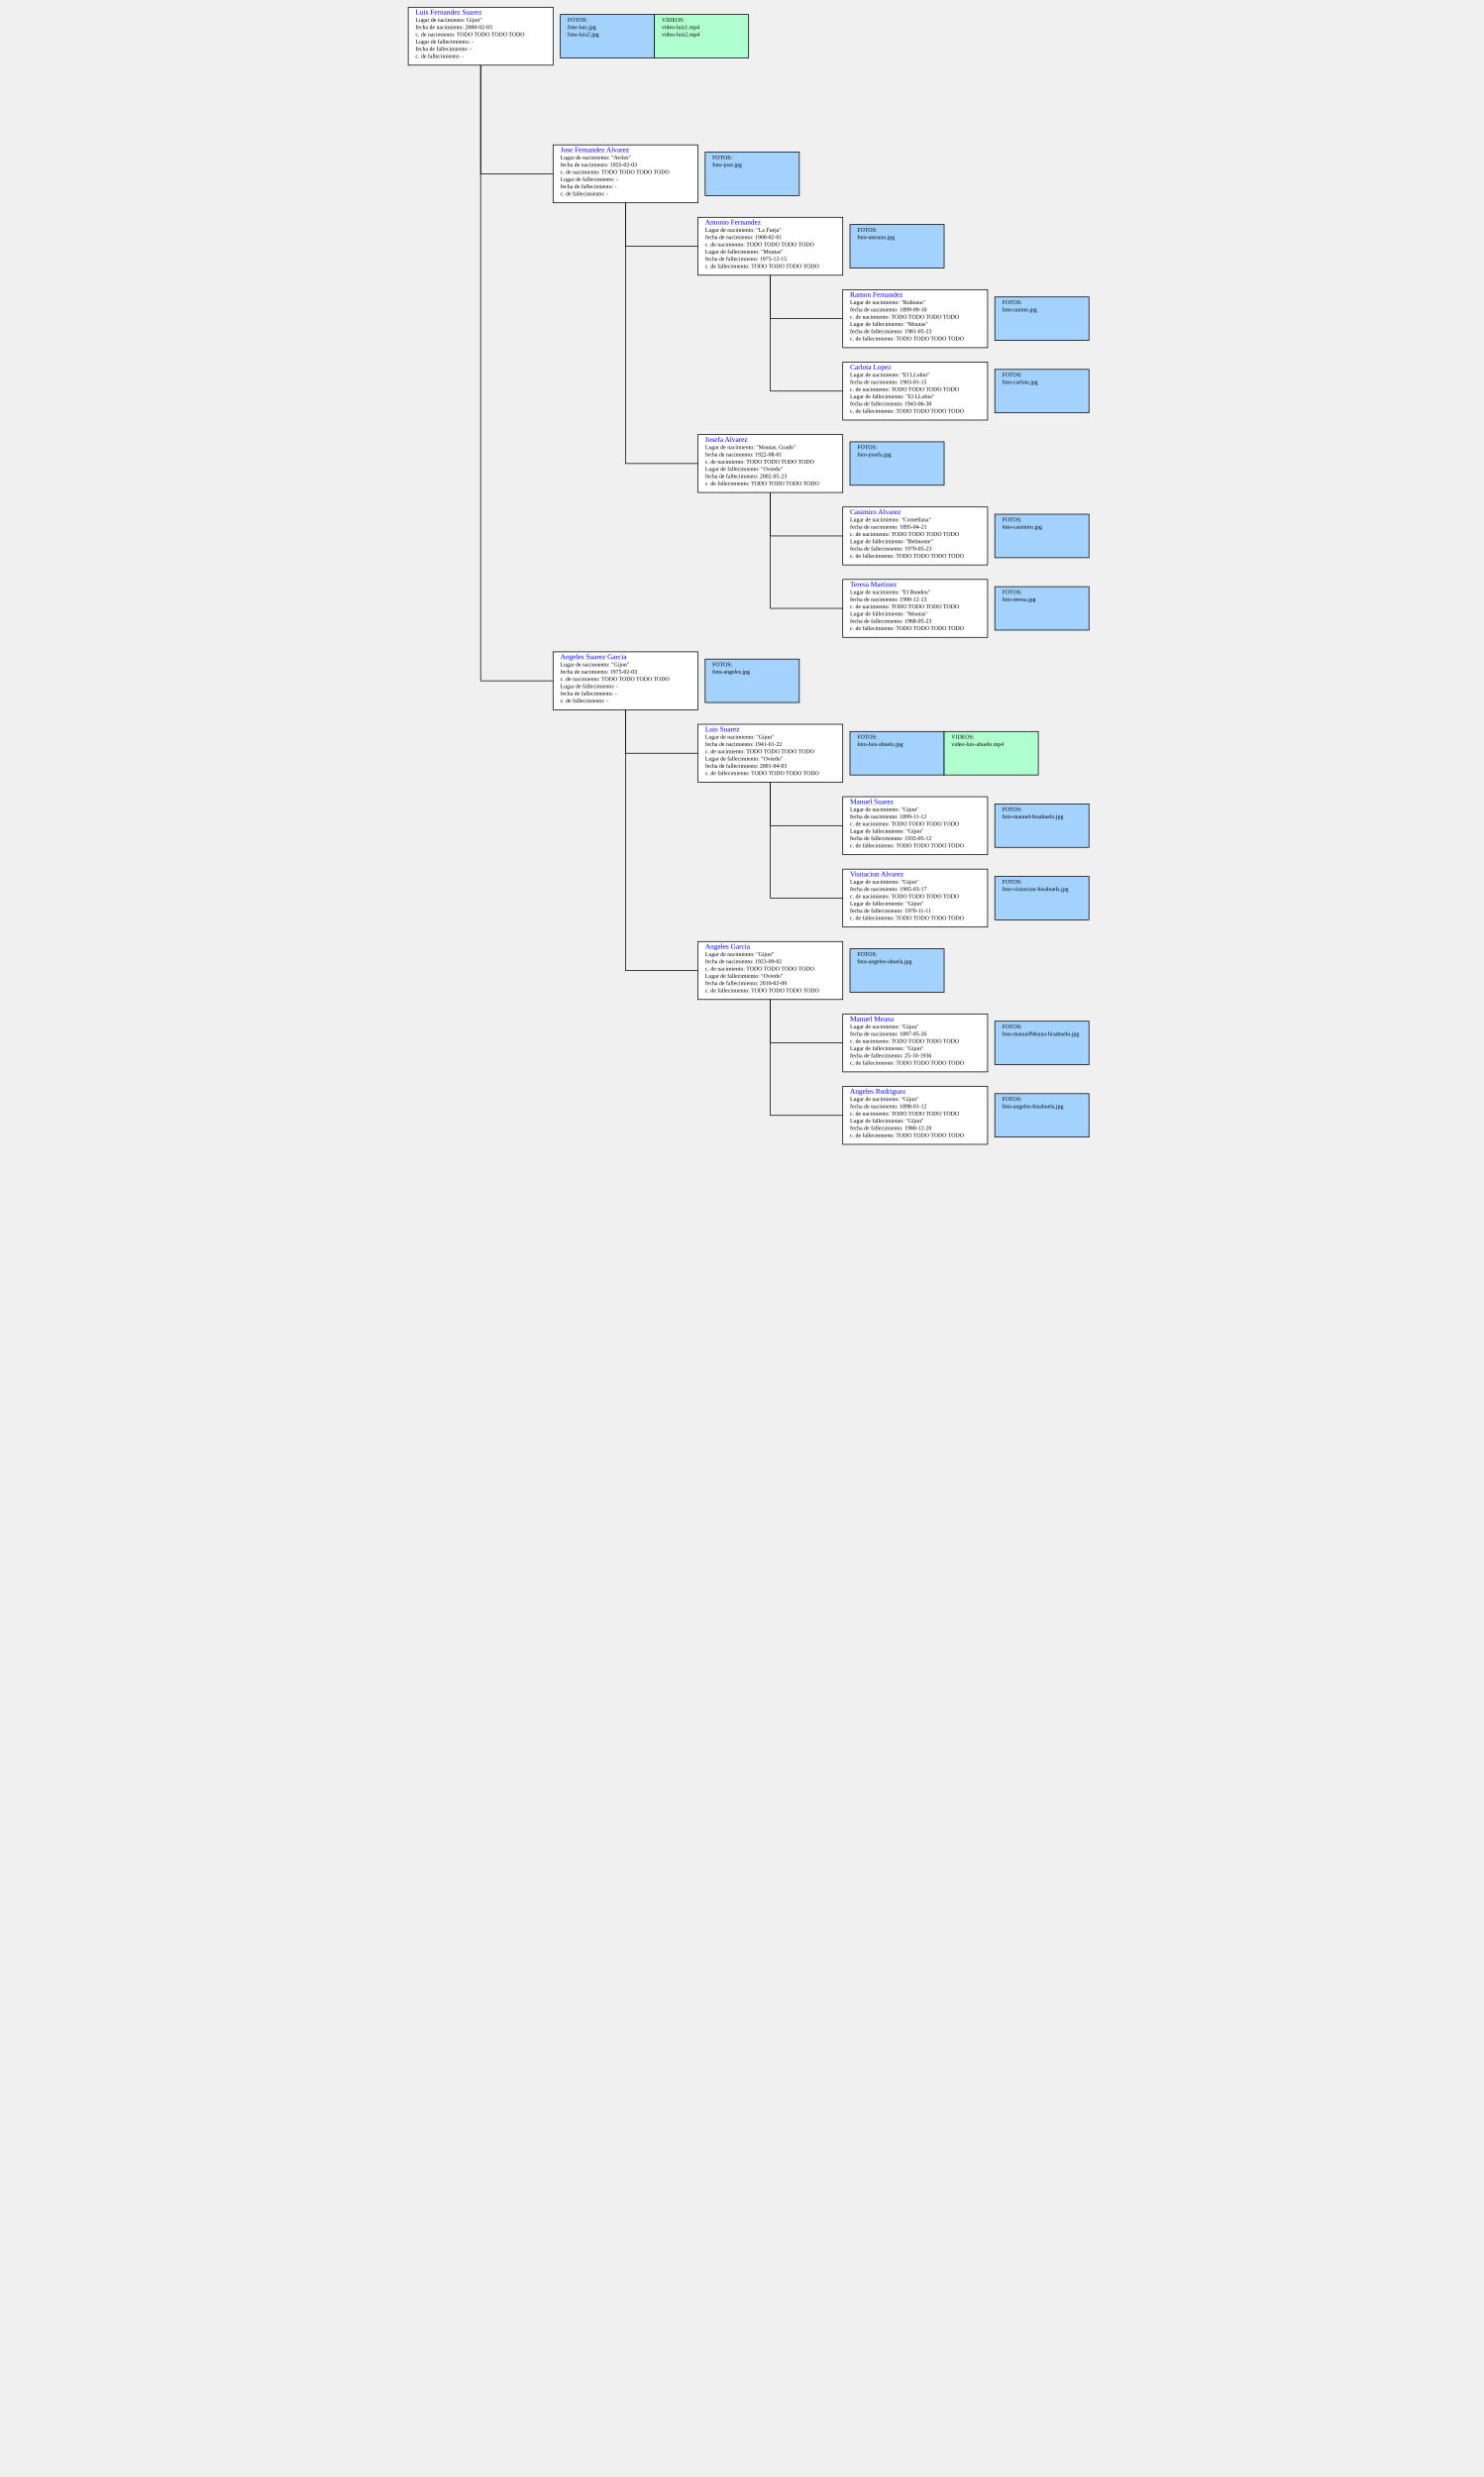
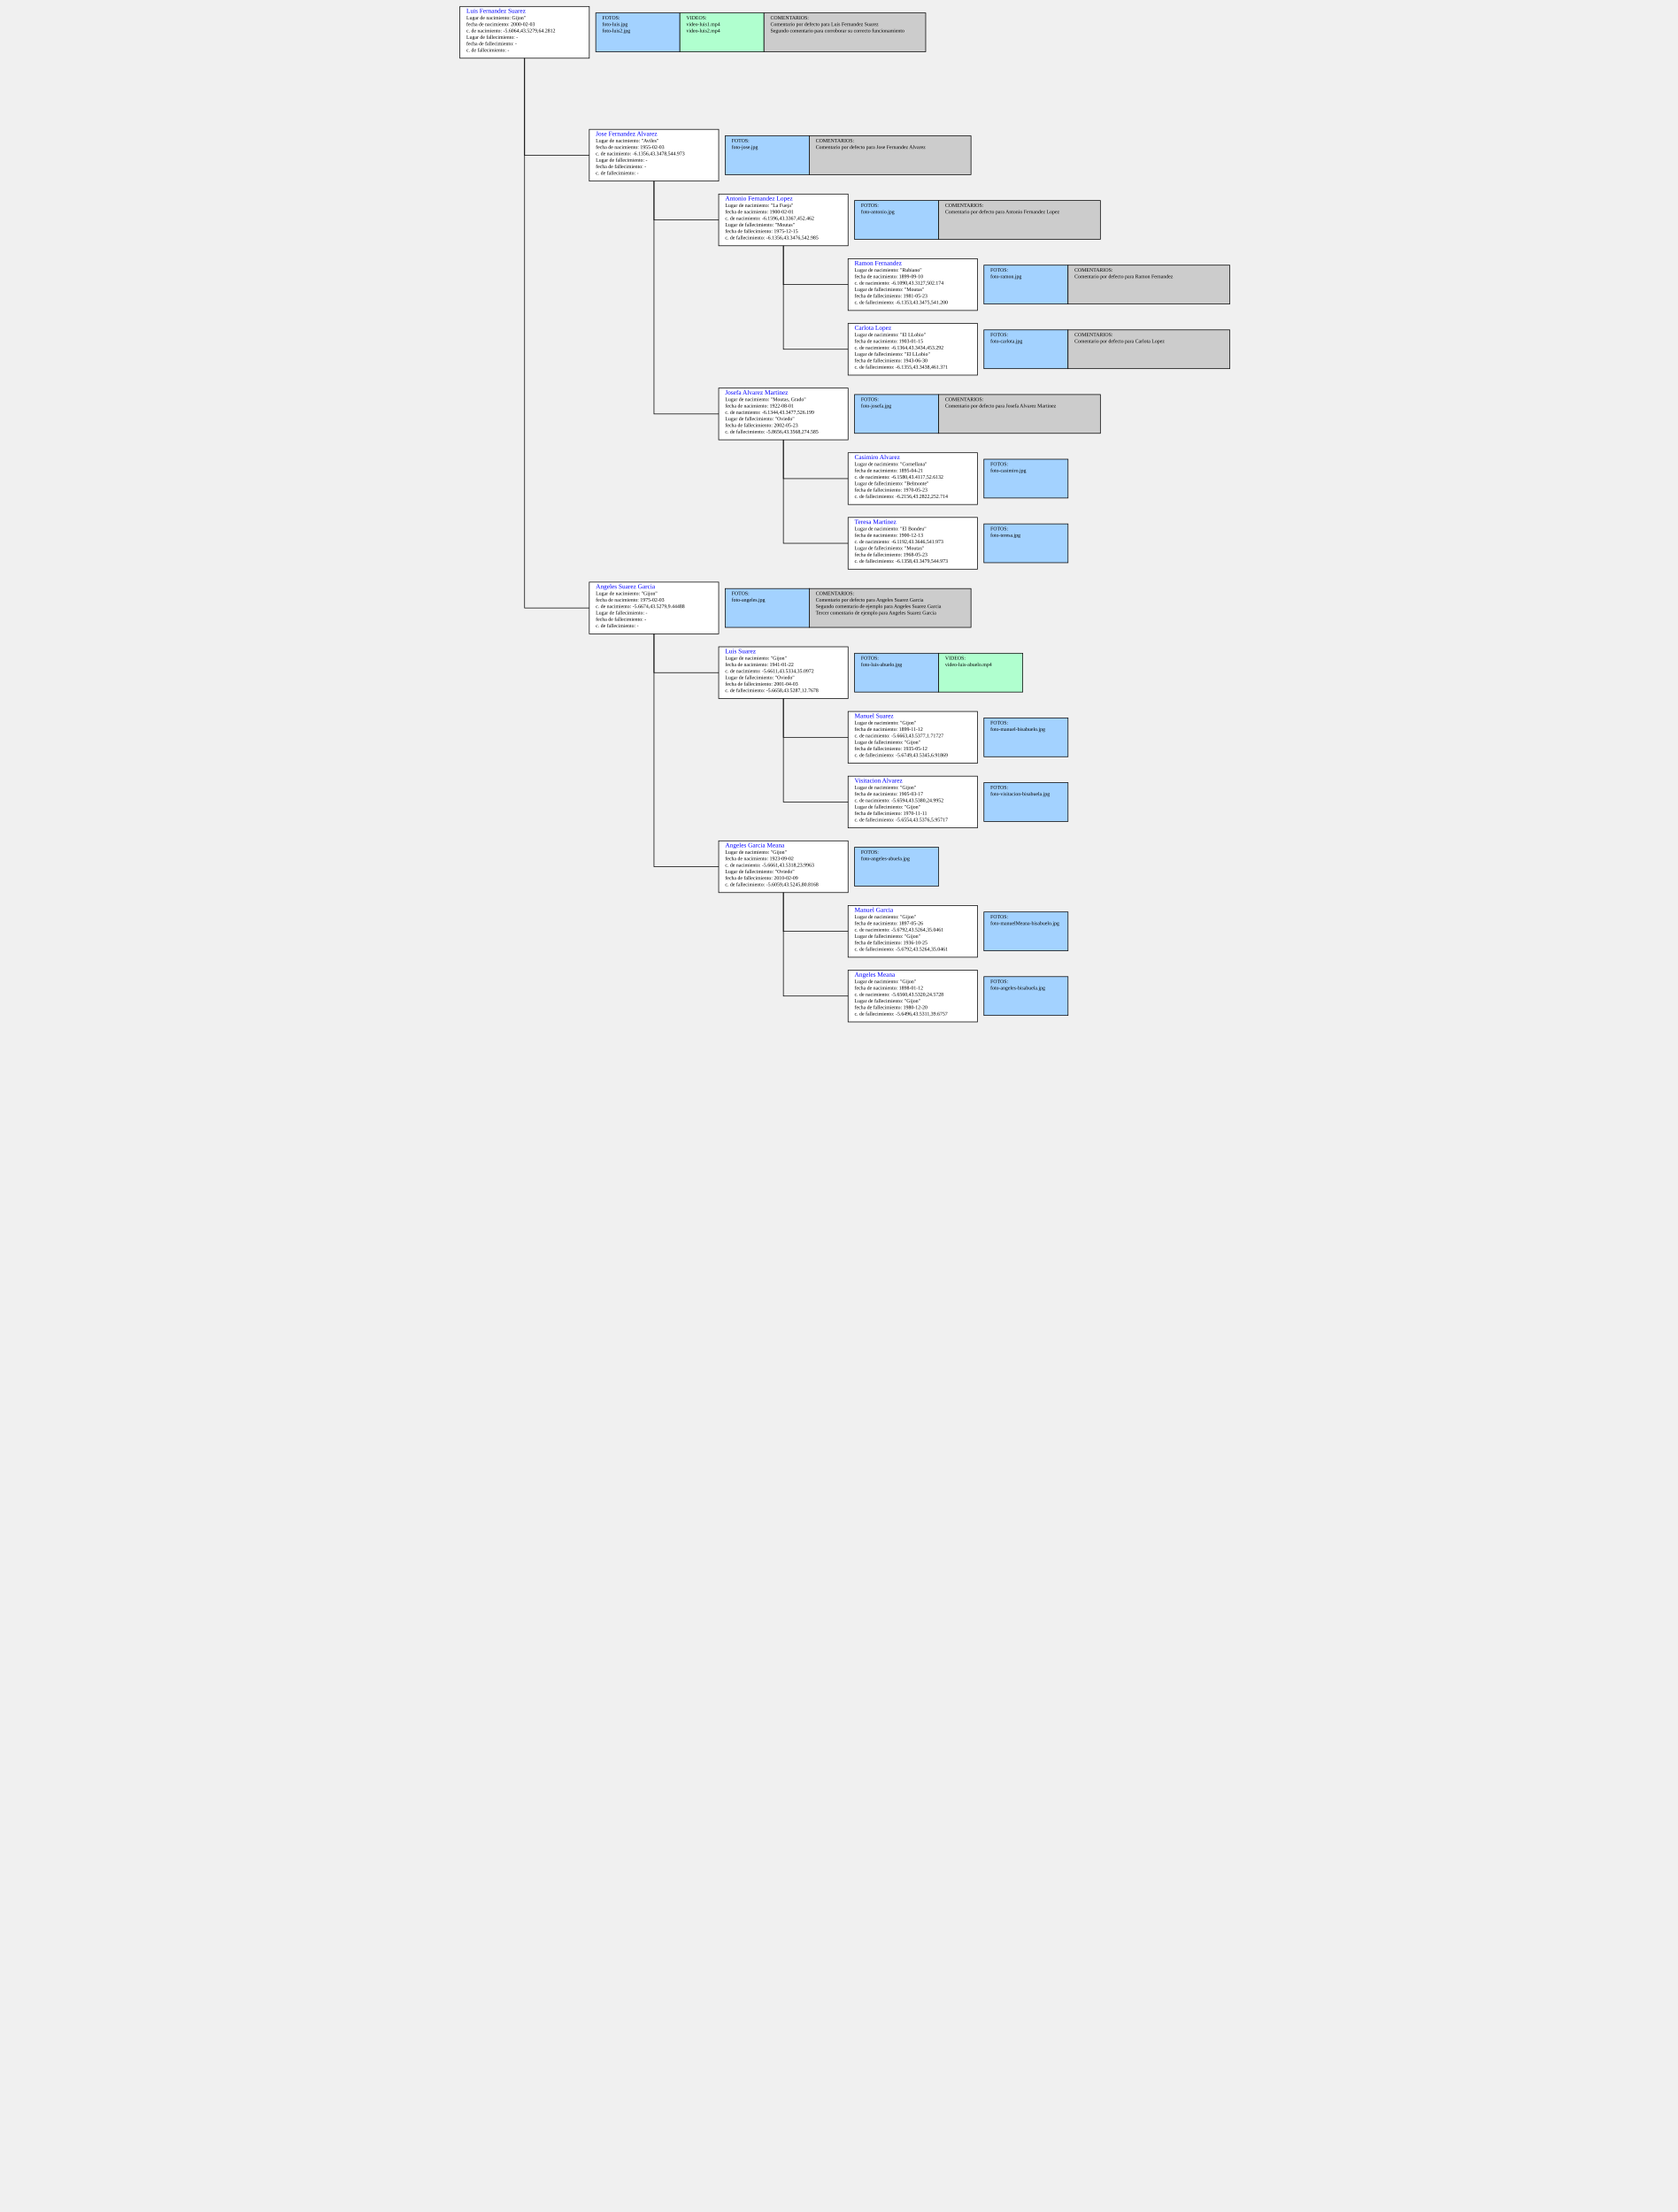
<svg xmlns="http://www.w3.org/2000/svg" width="auto" height="3420" style="overflow:visible " version="1.1">
  <rect x="10" y="10" width="200" height="80" style="fill:white;stroke:black;stroke-width:1" />
  <text x="20" y="20" font-size="10" style="fill:blue"> Luis Fernandez Suarez </text>
  <text x="20" y="30" font-size="8" style="fill:black"> Lugar de nacimiento: Gijon"</text>
-   <text x="20" y="40" font-size="8" style="fill:black"> fecha de nacimiento:  2000-02-03</text>
-   <text x="20" y="50" font-size="8" style="fill:black"> c. de nacimiento: TODO TODO TODO TODO</text>
+   <text x="20" y="40" font-size="8" style="fill:black"> fecha de nacimiento: 2000-02-03</text>
+   <text x="20" y="50" font-size="8" style="fill:black"> c. de nacimiento: -5.6064,43.5279,64.2812</text>
  <text x="20" y="60" font-size="8" style="fill:black"> Lugar de fallecimiento:  - </text>
  <text x="20" y="70" font-size="8" style="fill:black"> fecha de fallecimiento:  - </text>
  <text x="20" y="80" font-size="8" style="fill:black"> c. de fallecimiento:  - </text>
  <rect x="220" y="20" width="130" height="60" style="fill:#a3d2ff;stroke:black;stroke-width:1" />
  <text x="230" y="30" font-size="8" style="fill:black"> FOTOS:</text>
  <text x="230" y="40" font-size="8" style="fill:black"> foto-luis.jpg</text>
  <text x="230" y="50" font-size="8" style="fill:black"> foto-luis2.jpg</text>
  <rect x="350" y="20" width="130" height="60" style="fill:#b0ffcf;stroke:black;stroke-width:1" />
  <text x="360" y="30" font-size="8" style="fill:black"> VIDEOS:</text>
  <text x="360" y="40" font-size="8" style="fill:black"> video-luis1.mp4</text>
  <text x="360" y="50" font-size="8" style="fill:black"> video-luis2.mp4</text>
+   <rect x="480" y="20" width="250" height="60" style="fill:#cccccc;stroke:black;stroke-width:1" />
+   <text x="490" y="30" font-size="8" style="fill:black"> COMENTARIOS:</text>
+   <text x="490" y="40" font-size="8" style="fill:black"> Comentario por defecto para Luis Fernandez Suarez</text>
+   <text x="490" y="50" font-size="8" style="fill:black">  Segundo comentario para corroborar su correcto funcionamiento</text>
  <rect x="210" y="200" width="200" height="80" style="fill:white;stroke:black;stroke-width:1" />
  <text x="220" y="210" font-size="10" style="fill:blue"> Jose Fernandez Alvarez </text>
  <text x="220" y="220" font-size="8" style="fill:black"> Lugar de nacimiento: "Aviles"</text>
-   <text x="220" y="230" font-size="8" style="fill:black"> fecha de nacimiento:  1955-02-03 </text>
-   <text x="220" y="240" font-size="8" style="fill:black"> c. de nacimiento: TODO TODO TODO TODO</text>
+   <text x="220" y="230" font-size="8" style="fill:black"> fecha de nacimiento: 1955-02-03</text>
+   <text x="220" y="240" font-size="8" style="fill:black"> c. de nacimiento: -6.1356,43.3478,544.973</text>
  <text x="220" y="250" font-size="8" style="fill:black"> Lugar de fallecimiento:  - </text>
  <text x="220" y="260" font-size="8" style="fill:black"> fecha de fallecimiento:  - </text>
  <text x="220" y="270" font-size="8" style="fill:black"> c. de fallecimiento:  - </text>
  <rect x="420" y="210" width="130" height="60" style="fill:#a3d2ff;stroke:black;stroke-width:1" />
  <text x="430" y="220" font-size="8" style="fill:black"> FOTOS:</text>
  <text x="430" y="230" font-size="8" style="fill:black"> foto-jose.jpg</text>
+   <rect x="550" y="210" width="250" height="60" style="fill:#cccccc;stroke:black;stroke-width:1" />
+   <text x="560" y="220" font-size="8" style="fill:black"> COMENTARIOS:</text>
+   <text x="560" y="230" font-size="8" style="fill:black"> Comentario por defecto para Jose Fernandez Alvarez</text>
  <path d="M 110.0 90 v 150.0 h 100.0" style="fill:transparent;stroke:black" />
  <rect x="410" y="300" width="200" height="80" style="fill:white;stroke:black;stroke-width:1" />
-   <text x="420" y="310" font-size="10" style="fill:blue"> Antonio Fernandez </text>
+   <text x="420" y="310" font-size="10" style="fill:blue"> Antonio Fernandez Lopez </text>
  <text x="420" y="320" font-size="8" style="fill:black"> Lugar de nacimiento: "La Fueja"</text>
-   <text x="420" y="330" font-size="8" style="fill:black"> fecha de nacimiento:  1900-02-01 </text>
-   <text x="420" y="340" font-size="8" style="fill:black"> c. de nacimiento: TODO TODO TODO TODO</text>
+   <text x="420" y="330" font-size="8" style="fill:black"> fecha de nacimiento: 1900-02-01</text>
+   <text x="420" y="340" font-size="8" style="fill:black"> c. de nacimiento: -6.1596,43.3367,452.462</text>
  <text x="420" y="350" font-size="8" style="fill:black"> Lugar de fallecimiento: "Moutas"</text>
-   <text x="420" y="360" font-size="8" style="fill:black"> fecha de fallecimiento:  1975-12-15 </text>
-   <text x="420" y="370" font-size="8" style="fill:black"> c. de fallecimiento: TODO TODO TODO TODO</text>
+   <text x="420" y="360" font-size="8" style="fill:black"> fecha de fallecimiento: 1975-12-15</text>
+   <text x="420" y="370" font-size="8" style="fill:black"> c. de fallecimiento: -6.1356,43.3476,542.985</text>
  <rect x="620" y="310" width="130" height="60" style="fill:#a3d2ff;stroke:black;stroke-width:1" />
  <text x="630" y="320" font-size="8" style="fill:black"> FOTOS:</text>
  <text x="630" y="330" font-size="8" style="fill:black"> foto-antonio.jpg</text>
+   <rect x="750" y="310" width="250" height="60" style="fill:#cccccc;stroke:black;stroke-width:1" />
+   <text x="760" y="320" font-size="8" style="fill:black"> COMENTARIOS:</text>
+   <text x="760" y="330" font-size="8" style="fill:black"> Comentario por defecto para Antonio Fernandez Lopez</text>
  <path d="M 310.0 280 v 60.0 h 100.0" style="fill:transparent;stroke:black" />
  <rect x="610" y="400" width="200" height="80" style="fill:white;stroke:black;stroke-width:1" />
  <text x="620" y="410" font-size="10" style="fill:blue"> Ramon Fernandez </text>
  <text x="620" y="420" font-size="8" style="fill:black"> Lugar de nacimiento: "Rubiano"</text>
-   <text x="620" y="430" font-size="8" style="fill:black"> fecha de nacimiento:  1899-09-10 </text>
-   <text x="620" y="440" font-size="8" style="fill:black"> c. de nacimiento: TODO TODO TODO TODO</text>
+   <text x="620" y="430" font-size="8" style="fill:black"> fecha de nacimiento: 1899-09-10</text>
+   <text x="620" y="440" font-size="8" style="fill:black"> c. de nacimiento: -6.1090,43.3127,502.174</text>
  <text x="620" y="450" font-size="8" style="fill:black"> Lugar de fallecimiento: "Moutas"</text>
-   <text x="620" y="460" font-size="8" style="fill:black"> fecha de fallecimiento:  1981-05-23 </text>
-   <text x="620" y="470" font-size="8" style="fill:black"> c. de fallecimiento: TODO TODO TODO TODO</text>
+   <text x="620" y="460" font-size="8" style="fill:black"> fecha de fallecimiento: 1981-05-23</text>
+   <text x="620" y="470" font-size="8" style="fill:black"> c. de fallecimiento: -6.1353,43.3475,541.200</text>
  <rect x="820" y="410" width="130" height="60" style="fill:#a3d2ff;stroke:black;stroke-width:1" />
  <text x="830" y="420" font-size="8" style="fill:black"> FOTOS:</text>
  <text x="830" y="430" font-size="8" style="fill:black"> foto-ramon.jpg</text>
+   <rect x="950" y="410" width="250" height="60" style="fill:#cccccc;stroke:black;stroke-width:1" />
+   <text x="960" y="420" font-size="8" style="fill:black"> COMENTARIOS:</text>
+   <text x="960" y="430" font-size="8" style="fill:black"> Comentario por defecto para Ramon Fernandez</text>
  <path d="M 510.0 380 v 60.0 h 100.0" style="fill:transparent;stroke:black" />
  <rect x="610" y="500" width="200" height="80" style="fill:white;stroke:black;stroke-width:1" />
  <text x="620" y="510" font-size="10" style="fill:blue"> Carlota Lopez </text>
  <text x="620" y="520" font-size="8" style="fill:black"> Lugar de nacimiento: "El LLobio"</text>
-   <text x="620" y="530" font-size="8" style="fill:black"> fecha de nacimiento:  1903-01-15 </text>
-   <text x="620" y="540" font-size="8" style="fill:black"> c. de nacimiento: TODO TODO TODO TODO</text>
+   <text x="620" y="530" font-size="8" style="fill:black"> fecha de nacimiento: 1903-01-15</text>
+   <text x="620" y="540" font-size="8" style="fill:black"> c. de nacimiento: -6.1364,43.3434,453.292</text>
  <text x="620" y="550" font-size="8" style="fill:black"> Lugar de fallecimiento: "El LLobio"</text>
-   <text x="620" y="560" font-size="8" style="fill:black"> fecha de fallecimiento:  1943-06-30 </text>
-   <text x="620" y="570" font-size="8" style="fill:black"> c. de fallecimiento: TODO TODO TODO TODO</text>
+   <text x="620" y="560" font-size="8" style="fill:black"> fecha de fallecimiento: 1943-06-30</text>
+   <text x="620" y="570" font-size="8" style="fill:black"> c. de fallecimiento: -6.1355,43.3438,461.371</text>
  <rect x="820" y="510" width="130" height="60" style="fill:#a3d2ff;stroke:black;stroke-width:1" />
  <text x="830" y="520" font-size="8" style="fill:black"> FOTOS:</text>
  <text x="830" y="530" font-size="8" style="fill:black"> foto-carlota.jpg</text>
+   <rect x="950" y="510" width="250" height="60" style="fill:#cccccc;stroke:black;stroke-width:1" />
+   <text x="960" y="520" font-size="8" style="fill:black"> COMENTARIOS:</text>
+   <text x="960" y="530" font-size="8" style="fill:black"> Comentario por defecto para Carlota Lopez</text>
  <path d="M 510.0 380 v 160.0 h 100.0" style="fill:transparent;stroke:black" />
  <rect x="410" y="600" width="200" height="80" style="fill:white;stroke:black;stroke-width:1" />
-   <text x="420" y="610" font-size="10" style="fill:blue"> Josefa Alvarez </text>
+   <text x="420" y="610" font-size="10" style="fill:blue"> Josefa Alvarez Martinez </text>
  <text x="420" y="620" font-size="8" style="fill:black"> Lugar de nacimiento: "Moutas, Grado"</text>
-   <text x="420" y="630" font-size="8" style="fill:black"> fecha de nacimiento:  1922-08-01 </text>
-   <text x="420" y="640" font-size="8" style="fill:black"> c. de nacimiento: TODO TODO TODO TODO</text>
+   <text x="420" y="630" font-size="8" style="fill:black"> fecha de nacimiento: 1922-08-01</text>
+   <text x="420" y="640" font-size="8" style="fill:black"> c. de nacimiento: -6.1344,43.3477,526.199</text>
  <text x="420" y="650" font-size="8" style="fill:black"> Lugar de fallecimiento: "Oviedo"</text>
-   <text x="420" y="660" font-size="8" style="fill:black"> fecha de fallecimiento:  2002-05-23 </text>
-   <text x="420" y="670" font-size="8" style="fill:black"> c. de fallecimiento: TODO TODO TODO TODO</text>
+   <text x="420" y="660" font-size="8" style="fill:black"> fecha de fallecimiento: 2002-05-23</text>
+   <text x="420" y="670" font-size="8" style="fill:black"> c. de fallecimiento: -5.8656,43.3568,274.585</text>
  <rect x="620" y="610" width="130" height="60" style="fill:#a3d2ff;stroke:black;stroke-width:1" />
  <text x="630" y="620" font-size="8" style="fill:black"> FOTOS:</text>
  <text x="630" y="630" font-size="8" style="fill:black"> foto-josefa.jpg</text>
+   <rect x="750" y="610" width="250" height="60" style="fill:#cccccc;stroke:black;stroke-width:1" />
+   <text x="760" y="620" font-size="8" style="fill:black"> COMENTARIOS:</text>
+   <text x="760" y="630" font-size="8" style="fill:black"> Comentario por defecto para Josefa Alvarez Martinez</text>
  <path d="M 310.0 280 v 360.0 h 100.0" style="fill:transparent;stroke:black" />
  <rect x="610" y="700" width="200" height="80" style="fill:white;stroke:black;stroke-width:1" />
  <text x="620" y="710" font-size="10" style="fill:blue"> Casimiro Alvarez </text>
  <text x="620" y="720" font-size="8" style="fill:black"> Lugar de nacimiento: "Cornellana"</text>
-   <text x="620" y="730" font-size="8" style="fill:black"> fecha de nacimiento:  1895-04-21 </text>
-   <text x="620" y="740" font-size="8" style="fill:black"> c. de nacimiento: TODO TODO TODO TODO</text>
+   <text x="620" y="730" font-size="8" style="fill:black"> fecha de nacimiento: 1895-04-21</text>
+   <text x="620" y="740" font-size="8" style="fill:black"> c. de nacimiento: -6.1580,43.4117,52.6132</text>
  <text x="620" y="750" font-size="8" style="fill:black"> Lugar de fallecimiento: "Belmonte"</text>
-   <text x="620" y="760" font-size="8" style="fill:black"> fecha de fallecimiento:  1970-05-23 </text>
-   <text x="620" y="770" font-size="8" style="fill:black"> c. de fallecimiento: TODO TODO TODO TODO</text>
+   <text x="620" y="760" font-size="8" style="fill:black"> fecha de fallecimiento: 1970-05-23</text>
+   <text x="620" y="770" font-size="8" style="fill:black"> c. de fallecimiento: -6.2156,43.2822,252.714</text>
  <rect x="820" y="710" width="130" height="60" style="fill:#a3d2ff;stroke:black;stroke-width:1" />
  <text x="830" y="720" font-size="8" style="fill:black"> FOTOS:</text>
  <text x="830" y="730" font-size="8" style="fill:black"> foto-casimiro.jpg</text>
  <path d="M 510.0 680 v 60.0 h 100.0" style="fill:transparent;stroke:black" />
  <rect x="610" y="800" width="200" height="80" style="fill:white;stroke:black;stroke-width:1" />
  <text x="620" y="810" font-size="10" style="fill:blue"> Teresa Martinez </text>
  <text x="620" y="820" font-size="8" style="fill:black"> Lugar de nacimiento: "El Bondeu"</text>
-   <text x="620" y="830" font-size="8" style="fill:black"> fecha de nacimiento:  1900-12-13 </text>
-   <text x="620" y="840" font-size="8" style="fill:black"> c. de nacimiento: TODO TODO TODO TODO</text>
+   <text x="620" y="830" font-size="8" style="fill:black"> fecha de nacimiento: 1900-12-13</text>
+   <text x="620" y="840" font-size="8" style="fill:black"> c. de nacimiento: -6.1192,43.3646,541.973</text>
  <text x="620" y="850" font-size="8" style="fill:black"> Lugar de fallecimiento: "Moutas"</text>
-   <text x="620" y="860" font-size="8" style="fill:black"> fecha de fallecimiento:  1968-05-23 </text>
-   <text x="620" y="870" font-size="8" style="fill:black"> c. de fallecimiento: TODO TODO TODO TODO</text>
+   <text x="620" y="860" font-size="8" style="fill:black"> fecha de fallecimiento: 1968-05-23</text>
+   <text x="620" y="870" font-size="8" style="fill:black"> c. de fallecimiento: -6.1358,43.3479,544.973</text>
  <rect x="820" y="810" width="130" height="60" style="fill:#a3d2ff;stroke:black;stroke-width:1" />
  <text x="830" y="820" font-size="8" style="fill:black"> FOTOS:</text>
  <text x="830" y="830" font-size="8" style="fill:black"> foto-teresa.jpg</text>
  <path d="M 510.0 680 v 160.0 h 100.0" style="fill:transparent;stroke:black" />
  <rect x="210" y="900" width="200" height="80" style="fill:white;stroke:black;stroke-width:1" />
  <text x="220" y="910" font-size="10" style="fill:blue"> Angeles Suarez Garcia </text>
  <text x="220" y="920" font-size="8" style="fill:black"> Lugar de nacimiento: "Gijon"</text>
-   <text x="220" y="930" font-size="8" style="fill:black"> fecha de nacimiento:  1975-02-03 </text>
-   <text x="220" y="940" font-size="8" style="fill:black"> c. de nacimiento: TODO TODO TODO TODO</text>
+   <text x="220" y="930" font-size="8" style="fill:black"> fecha de nacimiento: 1975-02-03</text>
+   <text x="220" y="940" font-size="8" style="fill:black"> c. de nacimiento: -5.6674,43.5279,9.44488</text>
  <text x="220" y="950" font-size="8" style="fill:black"> Lugar de fallecimiento:  - </text>
  <text x="220" y="960" font-size="8" style="fill:black"> fecha de fallecimiento:  - </text>
  <text x="220" y="970" font-size="8" style="fill:black"> c. de fallecimiento:  - </text>
  <rect x="420" y="910" width="130" height="60" style="fill:#a3d2ff;stroke:black;stroke-width:1" />
  <text x="430" y="920" font-size="8" style="fill:black"> FOTOS:</text>
  <text x="430" y="930" font-size="8" style="fill:black"> foto-angeles.jpg</text>
+   <rect x="550" y="910" width="250" height="60" style="fill:#cccccc;stroke:black;stroke-width:1" />
+   <text x="560" y="920" font-size="8" style="fill:black"> COMENTARIOS:</text>
+   <text x="560" y="930" font-size="8" style="fill:black"> Comentario por defecto para Angeles Suarez Garcia</text>
+   <text x="560" y="940" font-size="8" style="fill:black"> Segundo comentario de ejemplo para Angeles Suarez Garcia</text>
+   <text x="560" y="950" font-size="8" style="fill:black"> Tercer comentario de ejemplo para Angeles Suarez Garcia</text>
  <path d="M 110.0 90 v 850.0 h 100.0" style="fill:transparent;stroke:black" />
  <rect x="410" y="1000" width="200" height="80" style="fill:white;stroke:black;stroke-width:1" />
  <text x="420" y="1010" font-size="10" style="fill:blue"> Luis Suarez </text>
  <text x="420" y="1020" font-size="8" style="fill:black"> Lugar de nacimiento: "Gijon"</text>
-   <text x="420" y="1030" font-size="8" style="fill:black"> fecha de nacimiento:  1941-01-22 </text>
-   <text x="420" y="1040" font-size="8" style="fill:black"> c. de nacimiento: TODO TODO TODO TODO</text>
+   <text x="420" y="1030" font-size="8" style="fill:black"> fecha de nacimiento: 1941-01-22</text>
+   <text x="420" y="1040" font-size="8" style="fill:black"> c. de nacimiento: -5.6611,43.5334,35.0972</text>
  <text x="420" y="1050" font-size="8" style="fill:black"> Lugar de fallecimiento: "Oviedo"</text>
-   <text x="420" y="1060" font-size="8" style="fill:black"> fecha de fallecimiento:  2001-04-03 </text>
-   <text x="420" y="1070" font-size="8" style="fill:black"> c. de fallecimiento: TODO TODO TODO TODO</text>
+   <text x="420" y="1060" font-size="8" style="fill:black"> fecha de fallecimiento: 2001-04-03</text>
+   <text x="420" y="1070" font-size="8" style="fill:black"> c. de fallecimiento: -5.6658,43.5287,12.7678</text>
  <rect x="620" y="1010" width="130" height="60" style="fill:#a3d2ff;stroke:black;stroke-width:1" />
  <text x="630" y="1020" font-size="8" style="fill:black"> FOTOS:</text>
  <text x="630" y="1030" font-size="8" style="fill:black"> foto-luis-abuelo.jpg</text>
  <rect x="750" y="1010" width="130" height="60" style="fill:#b0ffcf;stroke:black;stroke-width:1" />
  <text x="760" y="1020" font-size="8" style="fill:black"> VIDEOS:</text>
  <text x="760" y="1030" font-size="8" style="fill:black"> video-luis-abuelo.mp4</text>
  <path d="M 310.0 980 v 60.0 h 100.0" style="fill:transparent;stroke:black" />
  <rect x="610" y="1100" width="200" height="80" style="fill:white;stroke:black;stroke-width:1" />
  <text x="620" y="1110" font-size="10" style="fill:blue"> Manuel Suarez </text>
  <text x="620" y="1120" font-size="8" style="fill:black"> Lugar de nacimiento: "Gijon"</text>
-   <text x="620" y="1130" font-size="8" style="fill:black"> fecha de nacimiento:  1899-11-12 </text>
-   <text x="620" y="1140" font-size="8" style="fill:black"> c. de nacimiento: TODO TODO TODO TODO</text>
+   <text x="620" y="1130" font-size="8" style="fill:black"> fecha de nacimiento: 1899-11-12</text>
+   <text x="620" y="1140" font-size="8" style="fill:black"> c. de nacimiento: -5.6663,43.5377,1.71727</text>
  <text x="620" y="1150" font-size="8" style="fill:black"> Lugar de fallecimiento: "Gijon"</text>
-   <text x="620" y="1160" font-size="8" style="fill:black"> fecha de fallecimiento:  1935-05-12 </text>
-   <text x="620" y="1170" font-size="8" style="fill:black"> c. de fallecimiento: TODO TODO TODO TODO</text>
+   <text x="620" y="1160" font-size="8" style="fill:black"> fecha de fallecimiento: 1935-05-12</text>
+   <text x="620" y="1170" font-size="8" style="fill:black"> c. de fallecimiento: -5.6749,43.5345,6.91869</text>
  <rect x="820" y="1110" width="130" height="60" style="fill:#a3d2ff;stroke:black;stroke-width:1" />
  <text x="830" y="1120" font-size="8" style="fill:black"> FOTOS:</text>
  <text x="830" y="1130" font-size="8" style="fill:black"> foto-manuel-bisabuelo.jpg</text>
  <path d="M 510.0 1080 v 60.0 h 100.0" style="fill:transparent;stroke:black" />
  <rect x="610" y="1200" width="200" height="80" style="fill:white;stroke:black;stroke-width:1" />
  <text x="620" y="1210" font-size="10" style="fill:blue"> Visitacion Alvarez </text>
  <text x="620" y="1220" font-size="8" style="fill:black"> Lugar de nacimiento: "Gijon"</text>
-   <text x="620" y="1230" font-size="8" style="fill:black"> fecha de nacimiento:  1905-03-17 </text>
-   <text x="620" y="1240" font-size="8" style="fill:black"> c. de nacimiento: TODO TODO TODO TODO</text>
+   <text x="620" y="1230" font-size="8" style="fill:black"> fecha de nacimiento: 1905-03-17</text>
+   <text x="620" y="1240" font-size="8" style="fill:black"> c. de nacimiento: -5.6594,43.5380,24.9952</text>
  <text x="620" y="1250" font-size="8" style="fill:black"> Lugar de fallecimiento: "Gijon"</text>
-   <text x="620" y="1260" font-size="8" style="fill:black"> fecha de fallecimiento:  1970-11-11 </text>
-   <text x="620" y="1270" font-size="8" style="fill:black"> c. de fallecimiento: TODO TODO TODO TODO</text>
+   <text x="620" y="1260" font-size="8" style="fill:black"> fecha de fallecimiento: 1970-11-11</text>
+   <text x="620" y="1270" font-size="8" style="fill:black"> c. de fallecimiento: -5.6554,43.5376,5.95717</text>
  <rect x="820" y="1210" width="130" height="60" style="fill:#a3d2ff;stroke:black;stroke-width:1" />
  <text x="830" y="1220" font-size="8" style="fill:black"> FOTOS:</text>
  <text x="830" y="1230" font-size="8" style="fill:black"> foto-visitacion-bisabuela.jpg</text>
  <path d="M 510.0 1080 v 160.0 h 100.0" style="fill:transparent;stroke:black" />
  <rect x="410" y="1300" width="200" height="80" style="fill:white;stroke:black;stroke-width:1" />
-   <text x="420" y="1310" font-size="10" style="fill:blue"> Angeles Garcia </text>
+   <text x="420" y="1310" font-size="10" style="fill:blue"> Angeles Garcia Meana </text>
  <text x="420" y="1320" font-size="8" style="fill:black"> Lugar de nacimiento: "Gijon"</text>
-   <text x="420" y="1330" font-size="8" style="fill:black"> fecha de nacimiento:  1923-09-02 </text>
-   <text x="420" y="1340" font-size="8" style="fill:black"> c. de nacimiento: TODO TODO TODO TODO</text>
+   <text x="420" y="1330" font-size="8" style="fill:black"> fecha de nacimiento: 1923-09-02</text>
+   <text x="420" y="1340" font-size="8" style="fill:black"> c. de nacimiento: -5.6661,43.5318,23.9963</text>
  <text x="420" y="1350" font-size="8" style="fill:black"> Lugar de fallecimiento: "Oviedo"</text>
-   <text x="420" y="1360" font-size="8" style="fill:black"> fecha de fallecimiento:  2010-02-09 </text>
-   <text x="420" y="1370" font-size="8" style="fill:black"> c. de fallecimiento: TODO TODO TODO TODO</text>
+   <text x="420" y="1360" font-size="8" style="fill:black"> fecha de fallecimiento: 2010-02-09</text>
+   <text x="420" y="1370" font-size="8" style="fill:black"> c. de fallecimiento: -5.6059,43.5245,80.8168</text>
  <rect x="620" y="1310" width="130" height="60" style="fill:#a3d2ff;stroke:black;stroke-width:1" />
  <text x="630" y="1320" font-size="8" style="fill:black"> FOTOS:</text>
  <text x="630" y="1330" font-size="8" style="fill:black"> foto-angeles-abuela.jpg</text>
  <path d="M 310.0 980 v 360.0 h 100.0" style="fill:transparent;stroke:black" />
  <rect x="610" y="1400" width="200" height="80" style="fill:white;stroke:black;stroke-width:1" />
-   <text x="620" y="1410" font-size="10" style="fill:blue"> Manuel Meana </text>
+   <text x="620" y="1410" font-size="10" style="fill:blue"> Manuel Garcia </text>
  <text x="620" y="1420" font-size="8" style="fill:black"> Lugar de nacimiento: "Gijon"</text>
-   <text x="620" y="1430" font-size="8" style="fill:black"> fecha de nacimiento:  1897-05-26 </text>
-   <text x="620" y="1440" font-size="8" style="fill:black"> c. de nacimiento: TODO TODO TODO TODO</text>
+   <text x="620" y="1430" font-size="8" style="fill:black"> fecha de nacimiento: 1897-05-26</text>
+   <text x="620" y="1440" font-size="8" style="fill:black"> c. de nacimiento: -5.6792,43.5264,35.0461</text>
  <text x="620" y="1450" font-size="8" style="fill:black"> Lugar de fallecimiento: "Gijon"</text>
-   <text x="620" y="1460" font-size="8" style="fill:black"> fecha de fallecimiento:  25-10-1936 </text>
-   <text x="620" y="1470" font-size="8" style="fill:black"> c. de fallecimiento: TODO TODO TODO TODO</text>
+   <text x="620" y="1460" font-size="8" style="fill:black"> fecha de fallecimiento: 1936-10-25</text>
+   <text x="620" y="1470" font-size="8" style="fill:black"> c. de fallecimiento: -5.6792,43.5264,35.0461</text>
  <rect x="820" y="1410" width="130" height="60" style="fill:#a3d2ff;stroke:black;stroke-width:1" />
  <text x="830" y="1420" font-size="8" style="fill:black"> FOTOS:</text>
  <text x="830" y="1430" font-size="8" style="fill:black"> foto-manuelMeana-bisabuelo.jpg</text>
  <path d="M 510.0 1380 v 60.0 h 100.0" style="fill:transparent;stroke:black" />
  <rect x="610" y="1500" width="200" height="80" style="fill:white;stroke:black;stroke-width:1" />
-   <text x="620" y="1510" font-size="10" style="fill:blue"> Angeles Rodriguez </text>
+   <text x="620" y="1510" font-size="10" style="fill:blue"> Angeles Meana </text>
  <text x="620" y="1520" font-size="8" style="fill:black"> Lugar de nacimiento: "Gijon"</text>
-   <text x="620" y="1530" font-size="8" style="fill:black"> fecha de nacimiento:  1898-01-12 </text>
-   <text x="620" y="1540" font-size="8" style="fill:black"> c. de nacimiento: TODO TODO TODO TODO</text>
+   <text x="620" y="1530" font-size="8" style="fill:black"> fecha de nacimiento: 1898-01-12</text>
+   <text x="620" y="1540" font-size="8" style="fill:black"> c. de nacimiento: -5.6560,43.5320,24.5728</text>
  <text x="620" y="1550" font-size="8" style="fill:black"> Lugar de fallecimiento: "Gijon"</text>
-   <text x="620" y="1560" font-size="8" style="fill:black"> fecha de fallecimiento:  1980-12-20 </text>
-   <text x="620" y="1570" font-size="8" style="fill:black"> c. de fallecimiento: TODO TODO TODO TODO</text>
+   <text x="620" y="1560" font-size="8" style="fill:black"> fecha de fallecimiento: 1980-12-20</text>
+   <text x="620" y="1570" font-size="8" style="fill:black"> c. de fallecimiento: -5.6496,43.5311,39.6757</text>
  <rect x="820" y="1510" width="130" height="60" style="fill:#a3d2ff;stroke:black;stroke-width:1" />
  <text x="830" y="1520" font-size="8" style="fill:black"> FOTOS:</text>
  <text x="830" y="1530" font-size="8" style="fill:black"> foto-angeles-bisabuela.jpg</text>
  <path d="M 510.0 1380 v 160.0 h 100.0" style="fill:transparent;stroke:black" />
</svg>
